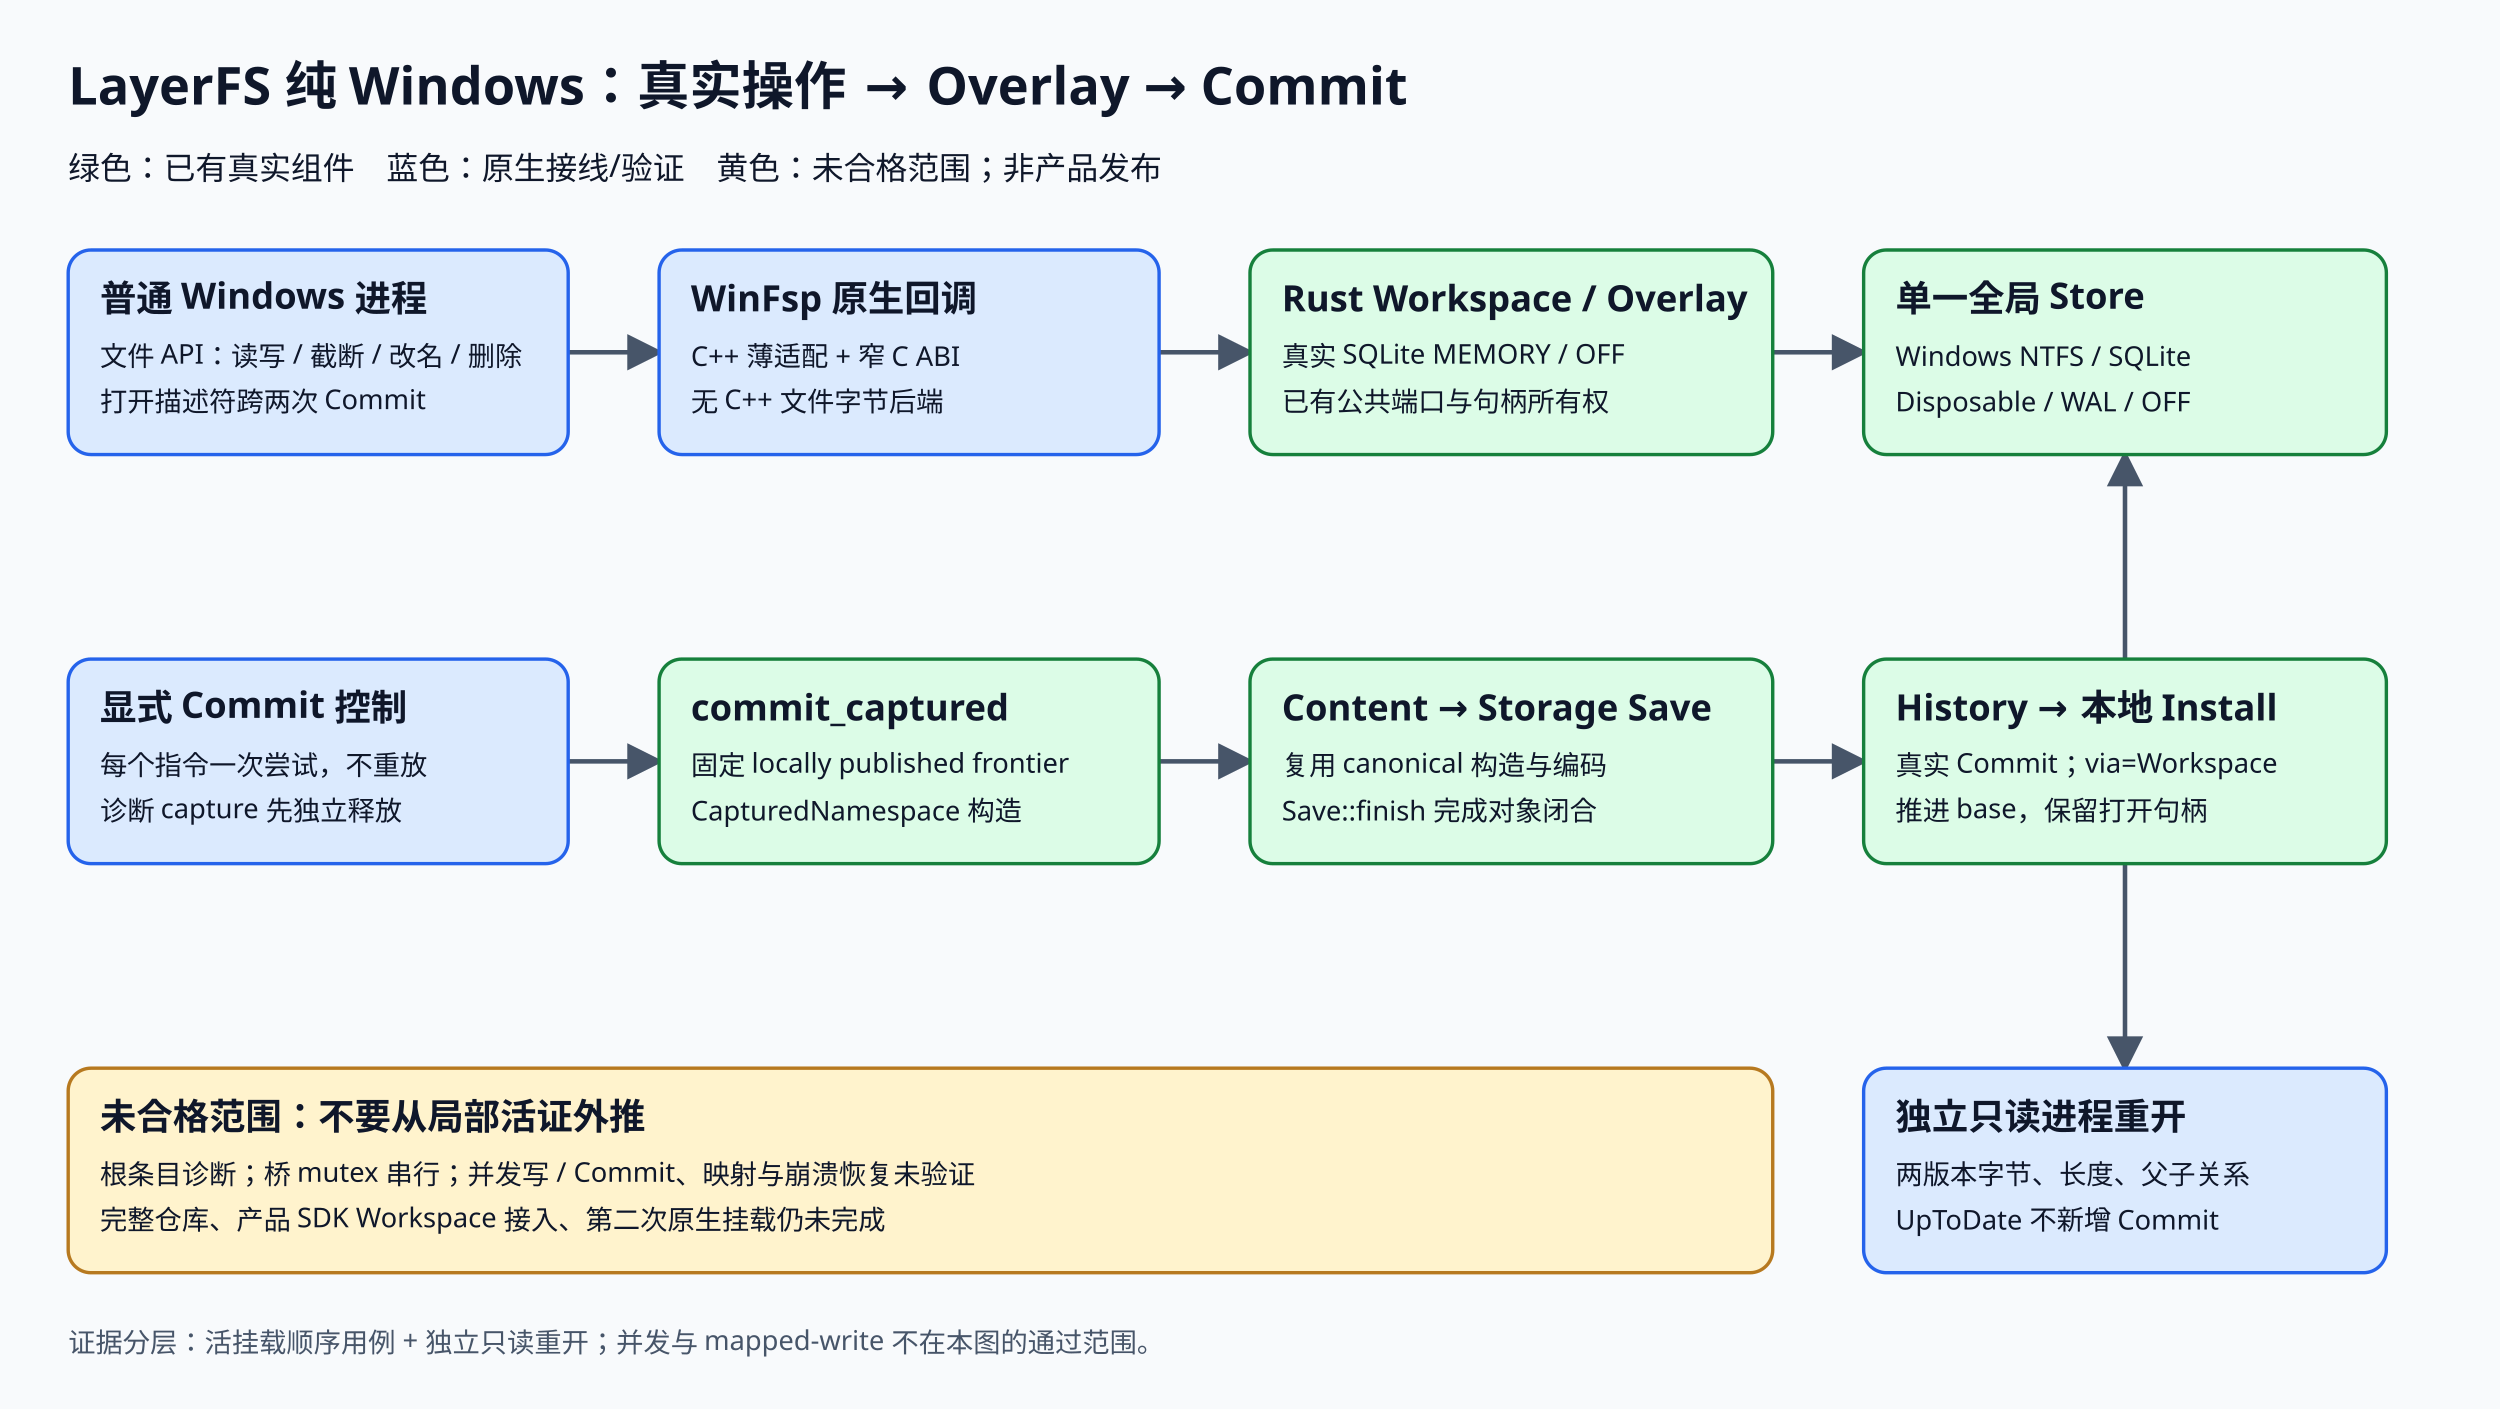
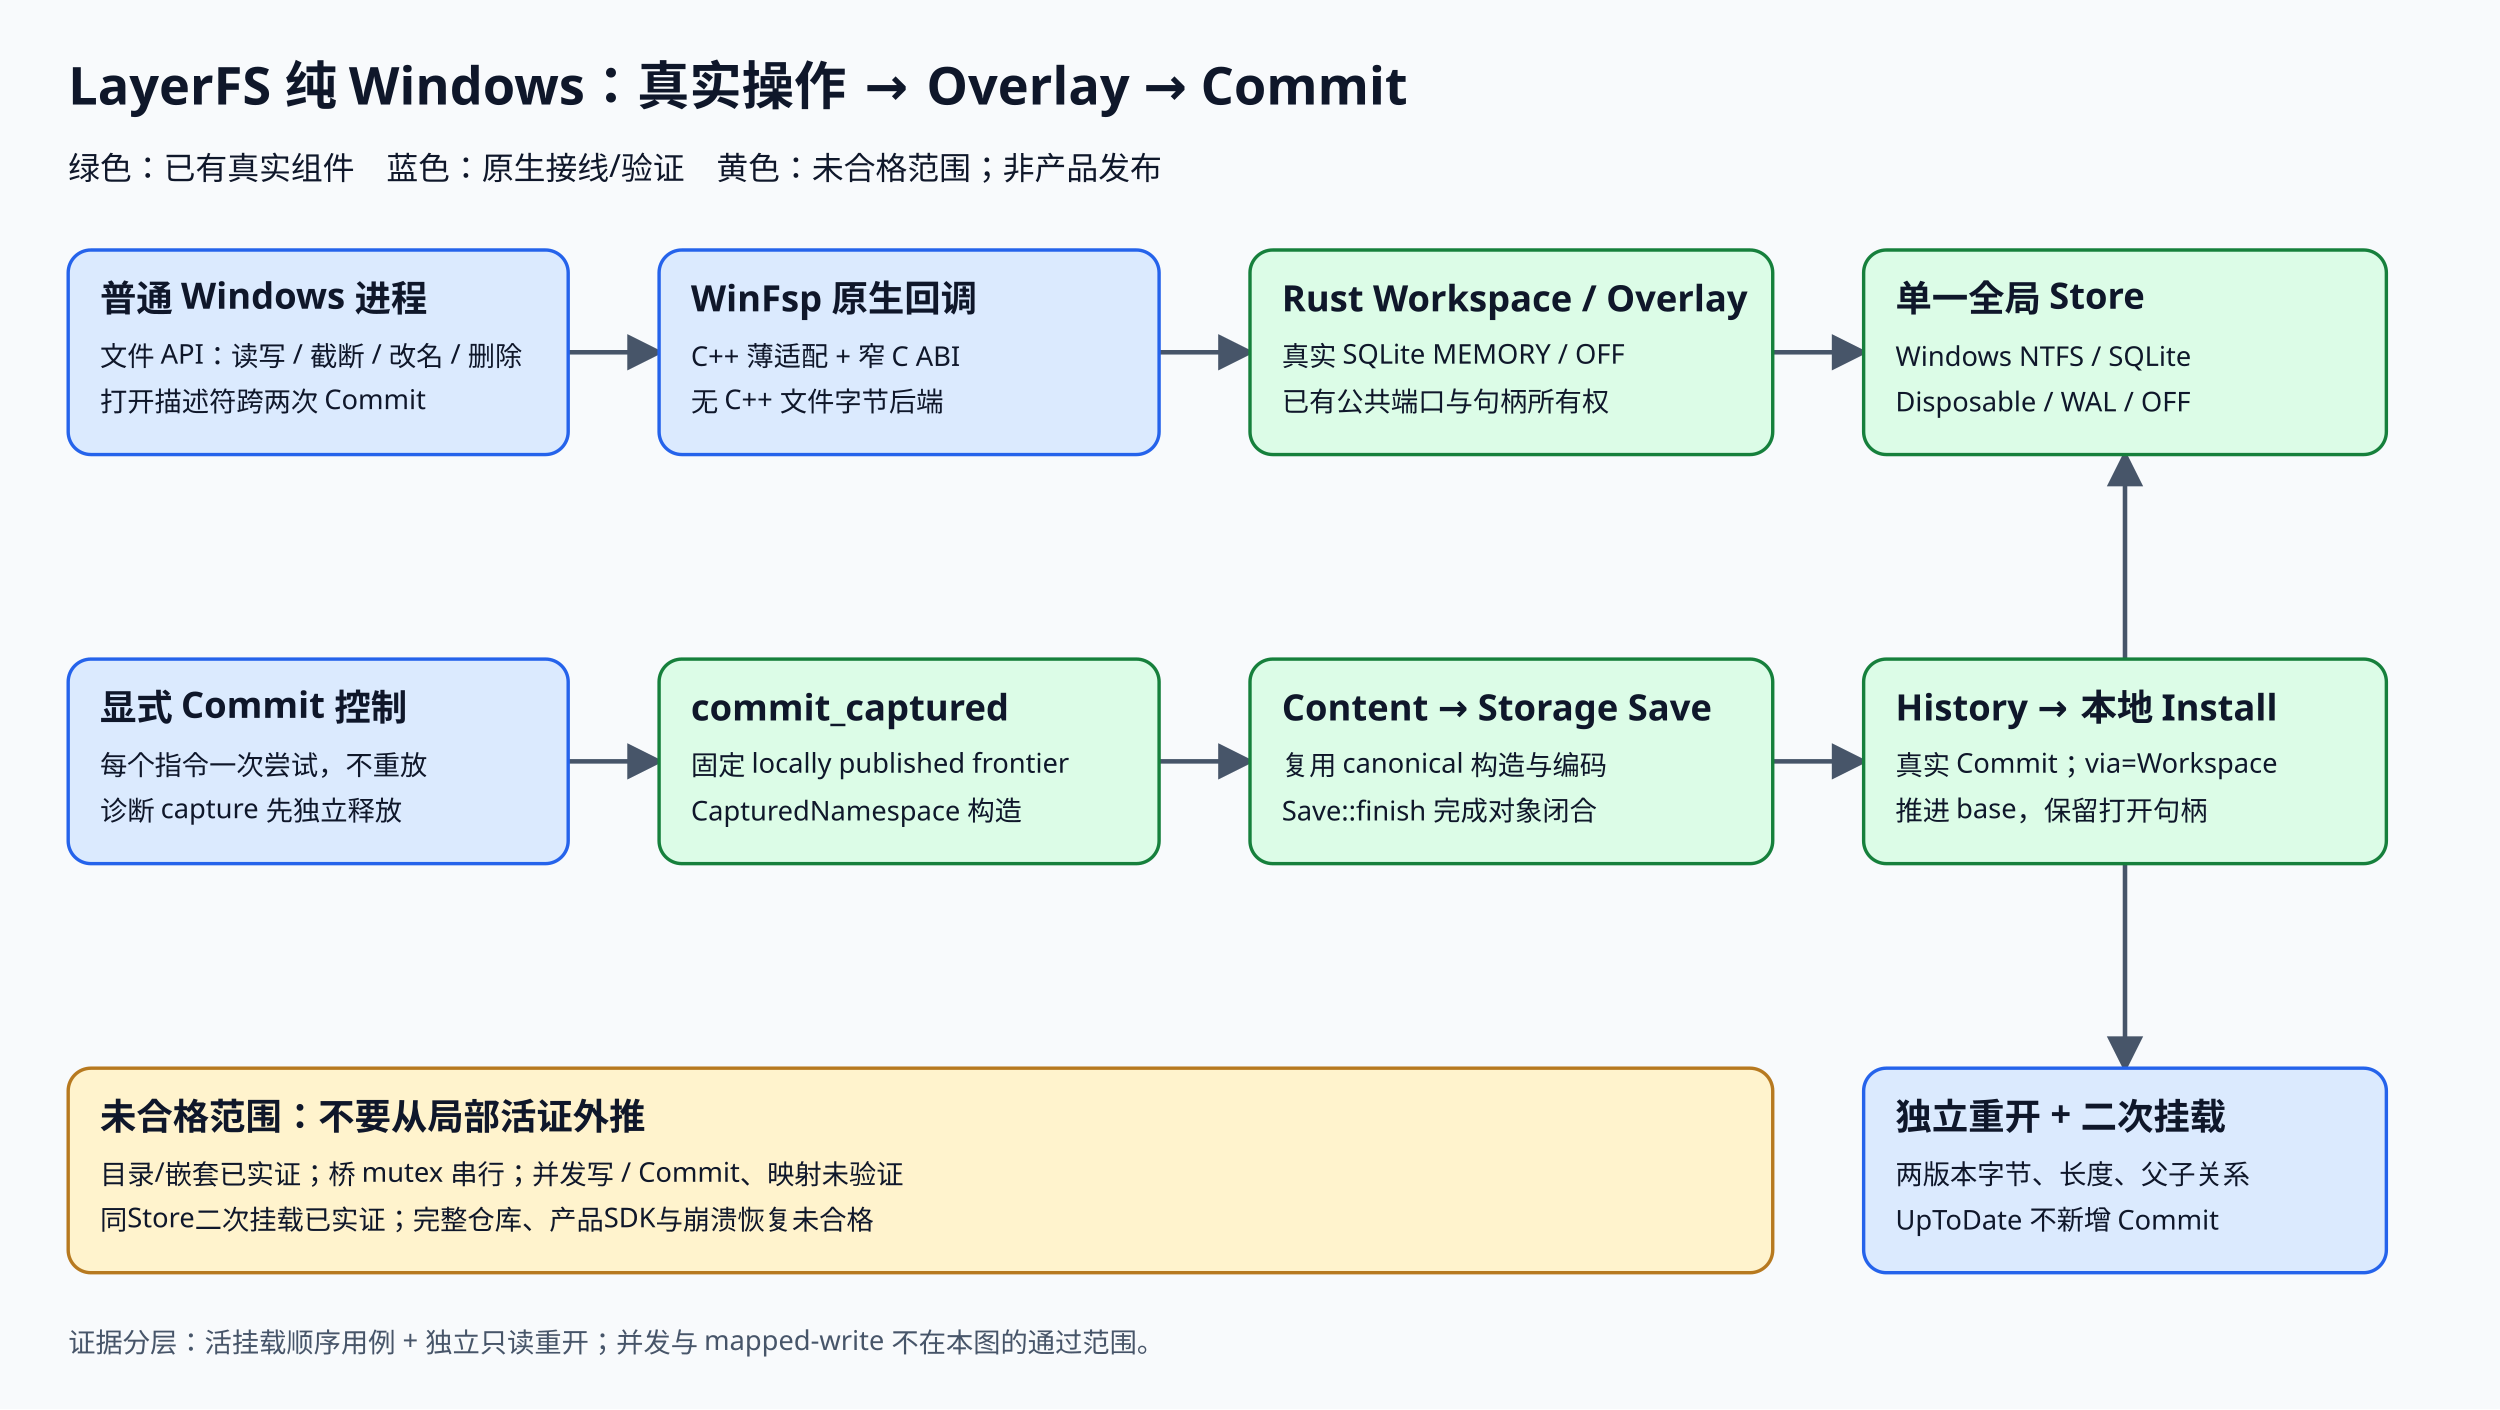
<svg xmlns="http://www.w3.org/2000/svg" width="1100" height="620" viewBox="0 0 1100 620">
  <defs>
    <marker id="arrow" markerWidth="8" markerHeight="8" refX="7" refY="4" orient="auto">
      <path d="M0,0 L8,4 L0,8 Z" fill="#475569" />
    </marker>
  </defs>
  <rect width="1100" height="620" fill="#f8fafc" />
  <g font-family="Microsoft YaHei,Segoe UI,sans-serif" fill="#0f172a">
    <text x="30" y="46" font-size="23" font-weight="700">LayerFS 纯 Windows：真实操作 → Overlay → Commit</text>
    <text x="30" y="79" font-size="14">绿色：已有真实组件　蓝色：原生接线/验证　黄色：未合格范围；非产品发布</text>
    <path d="M250,155 H290" fill="none" stroke="#475569" stroke-width="2" marker-end="url(#arrow)" />
    <path d="M510,155 H550" fill="none" stroke="#475569" stroke-width="2" marker-end="url(#arrow)" />
    <path d="M780,155 H820" fill="none" stroke="#475569" stroke-width="2" marker-end="url(#arrow)" />
    <path d="M250,335 H290" fill="none" stroke="#475569" stroke-width="2" marker-end="url(#arrow)" />
    <path d="M510,335 H550" fill="none" stroke="#475569" stroke-width="2" marker-end="url(#arrow)" />
    <path d="M780,335 H820" fill="none" stroke="#475569" stroke-width="2" marker-end="url(#arrow)" />
    <path d="M935,290 V200" fill="none" stroke="#475569" stroke-width="2" marker-end="url(#arrow)" />
    <path d="M935,380 V470" fill="none" stroke="#475569" stroke-width="2" marker-end="url(#arrow)" />
    <rect x="30" y="110" width="220" height="90" rx="10" fill="#dbeafe" stroke="#2563eb" stroke-width="1.5" />
    <text x="44" y="137" font-size="16" font-weight="700">普通 Windows 进程</text>
    <text x="44" y="161" font-size="12">文件 API：读写 / 截断 / 改名 / 删除</text>
    <text x="44" y="181" font-size="12">打开描述符跨两次 Commit</text>
    <rect x="290" y="110" width="220" height="90" rx="10" fill="#dbeafe" stroke="#2563eb" stroke-width="1.5" />
    <text x="304" y="137" font-size="16" font-weight="700">WinFsp 原生回调</text>
    <text x="304" y="161" font-size="12">C++ 薄适配 + 窄 C ABI</text>
    <text x="304" y="181" font-size="12">无 C++ 文件字节后端</text>
    <rect x="550" y="110" width="230" height="90" rx="10" fill="#dcfce7" stroke="#16803c" stroke-width="1.5" />
    <text x="564" y="137" font-size="16" font-weight="700">Rust Workspace / Overlay</text>
    <text x="564" y="161" font-size="12">真实 SQLite MEMORY / OFF</text>
    <text x="564" y="181" font-size="12">已有公共端口与句柄所有权</text>
    <rect x="30" y="290" width="220" height="90" rx="10" fill="#dbeafe" stroke="#2563eb" stroke-width="1.5" />
    <text x="44" y="317" font-size="16" font-weight="700">显式 Commit 控制</text>
    <text x="44" y="341" font-size="12">每个指令一次尝试，不重放</text>
    <text x="44" y="361" font-size="12">诊断 capture 先独立释放</text>
    <rect x="290" y="290" width="220" height="90" rx="10" fill="#dcfce7" stroke="#16803c" stroke-width="1.5" />
    <text x="304" y="317" font-size="16" font-weight="700">commit_captured</text>
    <text x="304" y="341" font-size="12">固定 locally published frontier</text>
    <text x="304" y="361" font-size="12">CapturedNamespace 构造</text>
    <rect x="550" y="290" width="230" height="90" rx="10" fill="#dcfce7" stroke="#16803c" stroke-width="1.5" />
    <text x="564" y="317" font-size="16" font-weight="700">Content → Storage Save</text>
    <text x="564" y="341" font-size="12">复用 canonical 构造与编码</text>
    <text x="564" y="361" font-size="12">Save::finish 完成对象闭合</text>
    <rect x="820" y="290" width="230" height="90" rx="10" fill="#dcfce7" stroke="#16803c" stroke-width="1.5" />
    <text x="834" y="317" font-size="16" font-weight="700">History → 本地 Install</text>
    <text x="834" y="341" font-size="12">真实 Commit；via=Workspace</text>
    <text x="834" y="361" font-size="12">推进 base，保留打开句柄</text>
    <rect x="820" y="110" width="230" height="90" rx="10" fill="#dcfce7" stroke="#16803c" stroke-width="1.5" />
    <text x="834" y="137" font-size="16" font-weight="700">单一全局 Store</text>
    <text x="834" y="161" font-size="12">Windows NTFS / SQLite</text>
    <text x="834" y="181" font-size="12">Disposable / WAL / OFF</text>
    <rect x="820" y="470" width="230" height="90" rx="10" fill="#dbeafe" stroke="#2563eb" stroke-width="1.5" />
-     <text x="834" y="497" font-size="16" font-weight="700">独立只读进程重开</text>
+     <text x="834" y="497" font-size="16" font-weight="700">独立重开 + 二次挂载</text>
    <text x="834" y="521" font-size="12">两版本字节、长度、父子关系</text>
    <text x="834" y="541" font-size="12">UpToDate 不新增 Commit</text>
    <rect x="30" y="470" width="750" height="90" rx="10" fill="#fff3cd" stroke="#b7791f" stroke-width="1.5" />
    <text x="44" y="497" font-size="16" font-weight="700">未合格范围：不要从局部活证外推</text>
-     <text x="44" y="521" font-size="12">根条目诊断；桥 mutex 串行；并发写 / Commit、映射与崩溃恢复未验证</text>
-     <text x="44" y="541" font-size="12">完整仓库、产品 SDK Workspace 接入、第二次原生挂载仍未完成</text>
+     <text x="44" y="521" font-size="12">目录/嵌套已实证；桥 mutex 串行；并发写 / Commit、映射未验证</text>
+     <text x="44" y="541" font-size="12">同Store二次挂载已实证；完整仓库、产品SDK与崩溃恢复未合格</text>
    <text x="30" y="595" font-size="12" fill="#475569">证据分层：活挂载顺序用例 + 独立只读重开；并发与 mapped-write 不在本图的通过范围。</text>
  </g>
</svg>
